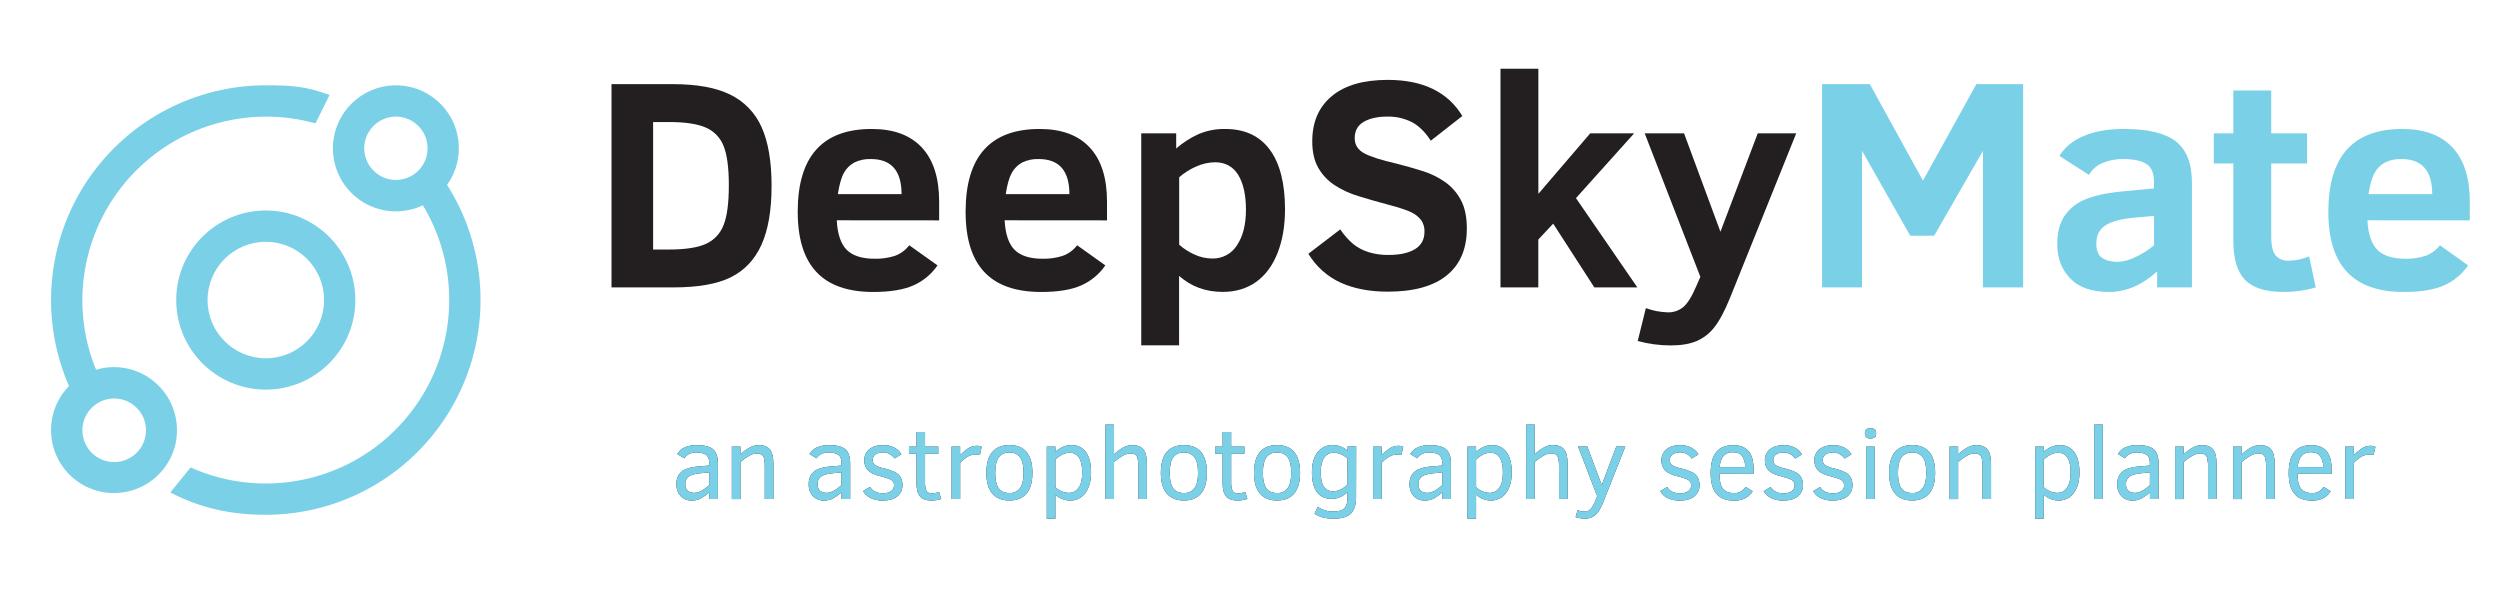
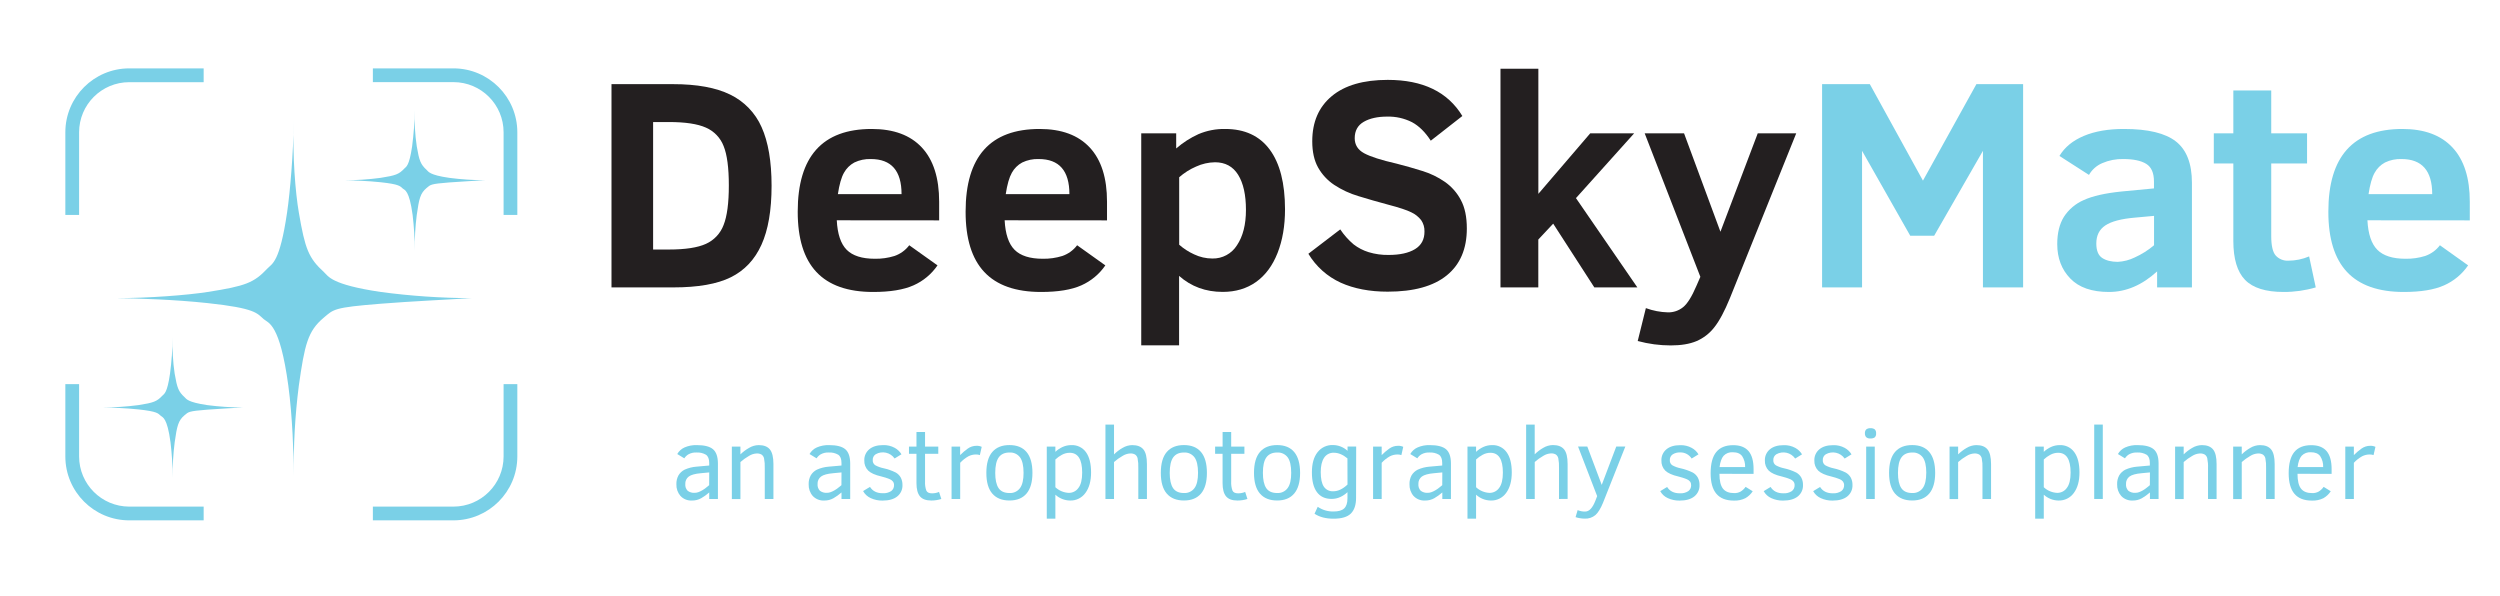
<svg xmlns="http://www.w3.org/2000/svg" viewBox="0 0 1512 360">
  <defs>
    <style>.cls-1{fill:#7ad0e7;}.cls-2{fill:#231f20;}</style>
  </defs>
  <g id="Light_theme" data-name="Light theme">
    <g id="Mate">
      <path class="cls-1" d="M1199.28,173.82V91.22l-29.49,51.34h-14.48l-29.14-51.34v82.6H1102V50.89h28.87L1163,109.25l32.33-58.36h28.25V173.82Z" />
      <path class="cls-1" d="M1304.62,173.82v-9.68q-13.59,12.44-29.13,12.44t-23.36-8.13q-7.91-8.13-7.91-20.83,0-9.94,4-16.43a27,27,0,0,1,12-10.17q8-3.69,22.87-5.2l19.63-1.87v-4.17q0-7.82-4.71-10.7t-13.77-2.89a30.3,30.3,0,0,0-12.83,2.49,16.8,16.8,0,0,0-8,7.1l-17.86-11.46q4.71-7.89,14.75-12.12T1284.64,78q21.77,0,31.4,7.59t9.64,24.92v63.33Zm-1.86-43.26-11.64,1.07q-12.34,1.06-17.81,4.71t-5.46,10.92q0,6.41,3.55,8.75t9.42,2.36a26.36,26.36,0,0,0,10.17-2.62,49.57,49.57,0,0,0,11.77-7.42Z" />
      <path class="cls-1" d="M1400.56,173.82a67.66,67.66,0,0,1-19.46,2.76q-16.17,0-23.27-7.29t-7.11-23.62V98.85h-11.81V80.65h11.81V54.71h22.92V80.65h21.67v18.2h-21.67v43.88q0,8.72,2.71,11.82a9.66,9.66,0,0,0,7.68,3.11,32.46,32.46,0,0,0,12.53-2.58Z" />
      <path class="cls-1" d="M1431.82,133.23q.63,12.44,6,17.85t17.06,5.42a37.6,37.6,0,0,0,11.85-1.69,18.93,18.93,0,0,0,8.93-6.48l17.06,12.17a34.56,34.56,0,0,1-14.53,12.08q-8.93,4-24.38,4-23,0-34.33-12.08T1408.19,128q0-50,44.77-50,19.9,0,30.34,11.24T1493.73,122v11.28ZM1471,117.42q0-21.23-18.56-21.23a21.25,21.25,0,0,0-10,2.09,15.64,15.64,0,0,0-6.26,6.21q-2.36,4.14-3.69,12.93Z" />
    </g>
    <g id="Deepsky">
      <path class="cls-2" d="M466.65,112.36q0,22.2-6.13,35.7T442,167.69q-12.35,6.13-34.73,6.13H369.83V50.89H407q21.76,0,34.6,6.31a39.59,39.59,0,0,1,19,19.67Q466.64,90.24,466.65,112.36Zm-25.85-.18q0-16.08-3.16-23.85a20,20,0,0,0-10.7-11.15q-7.54-3.37-22.38-3.37H395v77.1h9.6q14.83,0,22.34-3.42a20.31,20.31,0,0,0,10.7-11.42Q440.8,128.08,440.8,112.18Z" />
      <path class="cls-2" d="M506.08,133.23q.63,12.44,6,17.85t17.06,5.42A37.71,37.71,0,0,0,541,154.81a18.9,18.9,0,0,0,8.92-6.48L567,160.5a34.53,34.53,0,0,1-14.52,12.08q-8.94,4-24.39,4-23,0-34.33-12.08T482.46,128q0-50,44.76-50,19.9,0,30.34,11.24T568,122v11.28Zm39.18-15.81q0-21.23-18.57-21.23a21.28,21.28,0,0,0-10,2.09,15.64,15.64,0,0,0-6.26,6.21q-2.36,4.14-3.68,12.93Z" />
      <path class="cls-2" d="M607.61,133.23q.63,12.44,6,17.85t17.06,5.42a37.6,37.6,0,0,0,11.85-1.69,18.93,18.93,0,0,0,8.93-6.48l17.06,12.17A34.62,34.62,0,0,1,654,172.58q-8.92,4-24.38,4-23,0-34.33-12.08T584,128q0-50,44.77-50,19.9,0,30.34,11.24T669.52,122v11.28Zm39.17-15.81q0-21.23-18.56-21.23a21.25,21.25,0,0,0-10,2.09,15.64,15.64,0,0,0-6.26,6.21q-2.35,4.14-3.69,12.93Z" />
      <path class="cls-2" d="M777.18,126.57q0,15-4.53,26.47t-13,17.5q-8.45,6-20.16,6-15.46,0-26.38-9.69v42H690.22V80.65h21.14v9.14a55.16,55.16,0,0,1,13.46-8.66A39.4,39.4,0,0,1,741,78q17.67,0,26.91,12.44T777.18,126.57Zm-23.63.35q0-13.59-4.71-21.18t-14-7.6a28.34,28.34,0,0,0-11.5,2.62,38.66,38.66,0,0,0-10.17,6.44V148a36.09,36.09,0,0,0,9,5.82,25.64,25.64,0,0,0,11.06,2.53,17.08,17.08,0,0,0,14.88-8Q753.55,140.25,753.55,126.92Z" />
      <path class="cls-2" d="M887.14,138.2q0,18.48-12.12,28.34t-35.75,9.86q-16.35,0-28.38-5.42a44.29,44.29,0,0,1-19.59-17.5l19.28-14.74a43.8,43.8,0,0,0,8.08,9.06,28.6,28.6,0,0,0,9.06,4.7,39.25,39.25,0,0,0,12.08,1.69q10.22,0,16-3.51t5.72-10.7a11.37,11.37,0,0,0-2-6.84,16.26,16.26,0,0,0-6-4.75q-4-2-13.86-4.58-9.58-2.57-18.07-5.19a54.89,54.89,0,0,1-14.66-6.8,30.64,30.64,0,0,1-9.73-10.48q-3.55-6.3-3.55-15.9,0-17.49,11.82-27.31t33.84-9.82q31.89,0,45.12,21.85l-19.1,14.93q-5.06-7.82-11.37-11.2a31.5,31.5,0,0,0-15-3.37q-8.7,0-14.16,3.15t-5.47,9.91q0,6,5.69,9.1T844.78,99q7.82,2,15.45,4.4A49.07,49.07,0,0,1,873.87,110a31,31,0,0,1,9.63,10.92Q887.15,127.63,887.14,138.2Z" />
      <path class="cls-2" d="M964.25,173.82l-24.88-38.55-9,9.6v28.95H907.49V41.56H930.4v75.68l31.36-36.59h26.56l-35.18,39.17,37.13,54Z" />
      <path class="cls-2" d="M995.42,186.35a41.85,41.85,0,0,0,13.42,2.57,14.11,14.11,0,0,0,9.06-3.11q3.9-3.1,8.08-12.88l2.4-5.5L994.71,80.65h23.81l22,59.51,22.56-59.51h23.27l-40.06,99.57q-4.89,12-9.5,17.76a27.09,27.09,0,0,1-10.8,8.35q-6.16,2.58-15.5,2.58a76.08,76.08,0,0,1-20-2.67Z" />
    </g>
    <g id="Tagline">
-       <path class="cls-2" d="M428.94,301.78v-3.95a30.34,30.34,0,0,1-4.87,3.5,10.94,10.94,0,0,1-5.52,1.39,8.87,8.87,0,0,1-7-2.76,10.24,10.24,0,0,1-2.47-7.09,10.43,10.43,0,0,1,1.29-5.42,9,9,0,0,1,3.71-3.41,21.38,21.38,0,0,1,7.05-1.8l7.8-.69V280q0-3.66-2-5a10.22,10.22,0,0,0-5.63-1.33,9.15,9.15,0,0,0-4.94,1.11,7.41,7.41,0,0,0-2.49,2.42l-4.26-2.6a9.51,9.51,0,0,1,4.42-4,17.22,17.22,0,0,1,7.39-1.4q6.83,0,9.78,2.47t3,8.58v21.53Zm0-16.06-5.08.48q-5.16.45-7.28,2a5.27,5.27,0,0,0-2.11,4.54,5.15,5.15,0,0,0,1.42,4.08,6.32,6.32,0,0,0,4.26,1.24,6.49,6.49,0,0,0,2.32-.44,14.71,14.71,0,0,0,2.27-1.09,17.62,17.62,0,0,0,2.16-1.48l2-1.61Z" />
-       <path class="cls-2" d="M462.53,301.78V283.12a25.72,25.72,0,0,0-.45-6,3.81,3.81,0,0,0-1.48-2.19,5.47,5.47,0,0,0-3-.68,9.7,9.7,0,0,0-4.65,1.51,31.22,31.22,0,0,0-5.14,3.68v22.38h-5.19V270.1h5.19v4.71A25,25,0,0,1,453,270.9a11.64,11.64,0,0,1,5.89-1.7q4.59,0,6.73,2.61t2.15,8.83v21.14Z" />
-       <path class="cls-2" d="M508.94,301.78v-3.95a30.34,30.34,0,0,1-4.87,3.5,10.94,10.94,0,0,1-5.52,1.39,8.87,8.87,0,0,1-7-2.76,10.24,10.24,0,0,1-2.47-7.09,10.43,10.43,0,0,1,1.29-5.42,9,9,0,0,1,3.71-3.41,21.38,21.38,0,0,1,7.05-1.8l7.8-.69V280q0-3.66-2-5a10.22,10.22,0,0,0-5.63-1.33,9.15,9.15,0,0,0-4.94,1.11,7.41,7.41,0,0,0-2.49,2.42l-4.26-2.6a9.51,9.51,0,0,1,4.42-4,17.22,17.22,0,0,1,7.39-1.4q6.83,0,9.78,2.47t3,8.58v21.53Zm0-16.06-5.08.48q-5.16.45-7.28,2a5.27,5.27,0,0,0-2.11,4.54,5.15,5.15,0,0,0,1.42,4.08,6.32,6.32,0,0,0,4.26,1.24,6.49,6.49,0,0,0,2.32-.44,14.71,14.71,0,0,0,2.27-1.09,17.62,17.62,0,0,0,2.16-1.48l2-1.61Z" />
-       <path class="cls-2" d="M545.81,293.24a8.44,8.44,0,0,1-3.14,7q-3.13,2.52-8.94,2.52a16.43,16.43,0,0,1-7.1-1.49A9.81,9.81,0,0,1,522,297l4.17-2.54q2.38,3.84,7.67,3.84A8.42,8.42,0,0,0,539,297a4.25,4.25,0,0,0,1.71-3.55,3.52,3.52,0,0,0-.61-2.16,4.78,4.78,0,0,0-1.87-1.45,36,36,0,0,0-5.19-1.68q-5.66-1.29-8-3.59a8.23,8.23,0,0,1-2.31-6.1,8.34,8.34,0,0,1,3-6.74q3-2.53,8.36-2.53a13.62,13.62,0,0,1,7,1.63,10.75,10.75,0,0,1,4.11,3.92l-4.14,2.54a8.7,8.7,0,0,0-11.43-2.57,3.94,3.94,0,0,0-1.8,3.57,3.39,3.39,0,0,0,1.57,3.11,18,18,0,0,0,4.93,1.78,31.64,31.64,0,0,1,7.42,2.6,7.9,7.9,0,0,1,3,3A9.21,9.21,0,0,1,545.81,293.24Z" />
-       <path class="cls-2" d="M569.31,301.78a20,20,0,0,1-6,.94q-4.83,0-6.93-2.54t-2.1-8V274.45h-4.53V270.1h4.53v-8.82h5.19v8.82h8v4.35h-8v16.76a14.21,14.21,0,0,0,.77,5.5c.52,1.11,1.66,1.66,3.43,1.66a10.56,10.56,0,0,0,4.26-.85Z" />
-       <path class="cls-2" d="M592.62,275.24a6.34,6.34,0,0,0-2.41-.37,9.93,9.93,0,0,0-4.49,1.08,20.49,20.49,0,0,0-5,3.94v21.89H575.5V270.1h5.19v5.14a34,34,0,0,1,4.58-3.91,9,9,0,0,1,5.33-1.71,6.68,6.68,0,0,1,3.14.63Z" />
-       <path class="cls-2" d="M624.42,286q0,8.24-3.55,12.47t-10.34,4.23q-6.79,0-10.39-4.18T596.55,286q0-8.49,3.61-12.66t10.37-4.16q6.83,0,10.36,4.24T624.42,286Zm-5.37,0q0-6.47-2.13-9.39a7.37,7.37,0,0,0-6.39-2.93q-4.38,0-6.49,2.94T601.92,286q0,6.19,2,9.18t6.57,3a7.35,7.35,0,0,0,6.42-3Q619.05,292.27,619.05,286Z" />
-       <path class="cls-2" d="M659.88,285.72q0,7.78-3.4,12.39a11,11,0,0,1-9.35,4.61,13.32,13.32,0,0,1-8.84-3.53v14.52h-5.2V270.1h5.2v3.17a15.87,15.87,0,0,1,4.28-2.9A12.58,12.58,0,0,1,648,269.2a10.29,10.29,0,0,1,8.79,4.27Q659.88,277.75,659.88,285.72Zm-5.38.12q0-12-7.55-12a9.7,9.7,0,0,0-4.74,1.24,18,18,0,0,0-3.92,2.83v16.77a12.65,12.65,0,0,0,8.15,3.41,7,7,0,0,0,5.8-3C653.75,293.13,654.5,290.05,654.5,285.84Z" />
-       <path class="cls-2" d="M688.45,301.78V283.12a26.32,26.32,0,0,0-.44-6,3.87,3.87,0,0,0-1.46-2.19,5.46,5.46,0,0,0-3-.69,9.7,9.7,0,0,0-4.65,1.51,30.8,30.8,0,0,0-5.14,3.68v22.38h-5.19v-45h5.19v18a25,25,0,0,1,5.14-3.91,11.64,11.64,0,0,1,5.88-1.7q4.59,0,6.74,2.61t2.14,8.83v21.14Z" />
-       <path class="cls-2" d="M729.94,286q0,8.24-3.54,12.47t-10.35,4.23q-6.79,0-10.39-4.18T702.07,286q0-8.49,3.61-12.66t10.37-4.16q6.83,0,10.36,4.24T729.94,286Zm-5.37,0q0-6.47-2.13-9.39a7.37,7.37,0,0,0-6.39-2.93q-4.38,0-6.49,2.94T707.45,286c0,4.13.67,7.19,2,9.18s3.55,3,6.57,3a7.35,7.35,0,0,0,6.42-3Q724.57,292.27,724.57,286Z" />
-       <path class="cls-2" d="M754.44,301.78a20,20,0,0,1-6,.94q-4.83,0-6.93-2.54t-2.1-8V274.45H734.9V270.1h4.53v-8.82h5.19v8.82h8v4.35h-8v16.76a14.21,14.21,0,0,0,.77,5.5c.52,1.11,1.66,1.66,3.43,1.66a10.56,10.56,0,0,0,4.26-.85Z" />
-       <path class="cls-2" d="M786.3,286q0,8.24-3.55,12.47t-10.34,4.23q-6.79,0-10.39-4.18T758.42,286q0-8.49,3.61-12.66t10.38-4.16q6.83,0,10.35,4.24T786.3,286Zm-5.38,0q0-6.47-2.12-9.39a7.38,7.38,0,0,0-6.39-2.93q-4.38,0-6.5,2.94T763.8,286q0,6.19,2,9.18t6.57,3a7.33,7.33,0,0,0,6.41-3Q780.92,292.27,780.92,286Z" />
-       <path class="cls-2" d="M820.15,301.09q0,6.38-3.15,9.5c-2.11,2.08-5.59,3.12-10.47,3.12q-7,0-11.5-3l1.93-4.2a16.28,16.28,0,0,0,9.57,2.84c3,0,5.1-.61,6.42-1.85s2-3.28,2-6.12v-3.71a16.24,16.24,0,0,1-4.26,2.9,12.4,12.4,0,0,1-5.37,1.17q-5.84,0-8.88-4.15t-3-12q0-7.74,3.41-12.08a11.23,11.23,0,0,1,9.33-4.35,13.11,13.11,0,0,1,8.82,3.5v-2.6h5.22Zm-5.22-23.86c-2.76-2.28-5.48-3.41-8.15-3.41a6.72,6.72,0,0,0-6,3.08q-2,3.08-2,8.6,0,6.11,1.91,8.87a6.4,6.4,0,0,0,5.64,2.76q4.35,0,8.64-4.07Z" />
-       <path class="cls-2" d="M847.55,275.24a6.39,6.39,0,0,0-2.42-.37,10,10,0,0,0-4.49,1.08,20.47,20.47,0,0,0-5,3.94v21.89h-5.2V270.1h5.2v5.14a33.94,33.94,0,0,1,4.57-3.91,9,9,0,0,1,5.33-1.71,6.65,6.65,0,0,1,3.14.63Z" />
-       <path class="cls-2" d="M872.31,301.78v-3.95a29.85,29.85,0,0,1-4.86,3.5,11,11,0,0,1-5.53,1.39,8.87,8.87,0,0,1-7-2.76,10.28,10.28,0,0,1-2.46-7.09,10.53,10.53,0,0,1,1.28-5.42,9.06,9.06,0,0,1,3.72-3.41,21.38,21.38,0,0,1,7-1.8l7.79-.69V280q0-3.66-2-5a10.19,10.19,0,0,0-5.63-1.33,9.2,9.2,0,0,0-4.94,1.11,7.41,7.41,0,0,0-2.49,2.42l-4.26-2.6a9.53,9.53,0,0,1,4.43-4,17.17,17.17,0,0,1,7.38-1.4q6.82,0,9.79,2.47t3,8.58v21.53Zm0-16.06-5.07.48c-3.45.3-5.87,1-7.28,2a5.27,5.27,0,0,0-2.11,4.54,5.18,5.18,0,0,0,1.41,4.08,6.32,6.32,0,0,0,4.26,1.24,6.55,6.55,0,0,0,2.33-.44,14.62,14.62,0,0,0,2.26-1.09,16.22,16.22,0,0,0,2.16-1.48l2-1.61Z" />
-       <path class="cls-2" d="M914.32,285.72q0,7.78-3.4,12.39a11,11,0,0,1-9.34,4.61,13.34,13.34,0,0,1-8.85-3.53v14.52h-5.2V270.1h5.2v3.17a15.93,15.93,0,0,1,4.29-2.9,12.53,12.53,0,0,1,5.37-1.17,10.28,10.28,0,0,1,8.79,4.27Q914.32,277.75,914.32,285.72Zm-5.38.12q0-12-7.55-12a9.7,9.7,0,0,0-4.74,1.24,18,18,0,0,0-3.92,2.83v16.77a12.67,12.67,0,0,0,8.15,3.41,7,7,0,0,0,5.8-3C908.19,293.13,908.94,290.05,908.94,285.84Z" />
-       <path class="cls-2" d="M942.89,301.78V283.12a26.32,26.32,0,0,0-.44-6A3.87,3.87,0,0,0,941,274.9a5.44,5.44,0,0,0-3-.69,9.7,9.7,0,0,0-4.65,1.51,31.22,31.22,0,0,0-5.14,3.68v22.38H923v-45h5.19v18a25,25,0,0,1,5.14-3.91,11.64,11.64,0,0,1,5.89-1.7q4.59,0,6.73,2.61t2.14,8.83v21.14Z" />
-       <path class="cls-2" d="M954.15,308.52a11.19,11.19,0,0,0,4.57.87q3.64,0,6.19-6.61l1.05-2.72-11.56-30H960l8.73,23.2,8.79-23.2H983l-13.53,34.1q-2.15,5.22-4.59,7.37a9.32,9.32,0,0,1-6.38,2.14,18.28,18.28,0,0,1-3-.27,15.35,15.35,0,0,1-2.59-.63Z" />
-       <path class="cls-2" d="M1027.87,293.24a8.41,8.41,0,0,1-3.14,7q-3.13,2.52-8.94,2.52a16.39,16.39,0,0,1-7.09-1.49,9.72,9.72,0,0,1-4.59-4.22l4.16-2.54q2.38,3.84,7.68,3.84a8.38,8.38,0,0,0,5.14-1.31,4.25,4.25,0,0,0,1.71-3.55,3.59,3.59,0,0,0-.6-2.16,4.89,4.89,0,0,0-1.88-1.45,35.53,35.53,0,0,0-5.19-1.68c-3.76-.86-6.42-2.06-8-3.59a8.23,8.23,0,0,1-2.31-6.1,8.37,8.37,0,0,1,3-6.74q3-2.53,8.37-2.53a13.58,13.58,0,0,1,6.94,1.63,10.6,10.6,0,0,1,4.11,3.92l-4.14,2.54a7.94,7.94,0,0,0-7-3.71,8,8,0,0,0-4.4,1.14,3.94,3.94,0,0,0-1.79,3.57,3.37,3.37,0,0,0,1.57,3.11,17.82,17.82,0,0,0,4.92,1.78,31.77,31.77,0,0,1,7.43,2.6,7.87,7.87,0,0,1,3,3A9.1,9.1,0,0,1,1027.87,293.24Z" />
-       <path class="cls-2" d="M1039.92,286.56q0,6.29,2.15,9t6.88,2.67a7.58,7.58,0,0,0,3.72-.89,10.18,10.18,0,0,0,3.08-2.89l4.29,2.66a12.9,12.9,0,0,1-4.41,4.18,14.32,14.32,0,0,1-7,1.47q-7.06,0-10.55-4.11t-3.49-12.41q0-8.7,3.4-12.85t10.25-4.15q6.16,0,9.24,3.54t3.08,10.92v2.9Zm15.53-4.08a11.24,11.24,0,0,0-1.8-6.61c-1.16-1.57-3-2.35-5.63-2.35a7,7,0,0,0-5.57,2.12q-1.86,2.13-2.46,6.84Z" />
-       <path class="cls-2" d="M1090.45,293.24a8.44,8.44,0,0,1-3.14,7c-2.1,1.68-5.07,2.52-8.94,2.52a16.43,16.43,0,0,1-7.1-1.49,9.81,9.81,0,0,1-4.59-4.22l4.17-2.54q2.39,3.84,7.67,3.84a8.42,8.42,0,0,0,5.15-1.31,4.25,4.25,0,0,0,1.71-3.55,3.52,3.52,0,0,0-.61-2.16,4.78,4.78,0,0,0-1.87-1.45,36.43,36.43,0,0,0-5.19-1.68q-5.65-1.29-8-3.59a8.23,8.23,0,0,1-2.31-6.1,8.34,8.34,0,0,1,3-6.74q3-2.53,8.36-2.53a13.62,13.62,0,0,1,7,1.63,10.75,10.75,0,0,1,4.11,3.92l-4.14,2.54a8.7,8.7,0,0,0-11.43-2.57,3.94,3.94,0,0,0-1.8,3.57,3.39,3.39,0,0,0,1.57,3.11,18.08,18.08,0,0,0,4.92,1.78,31.59,31.59,0,0,1,7.43,2.6,8,8,0,0,1,3,3A9.21,9.21,0,0,1,1090.45,293.24Z" />
-       <path class="cls-2" d="M1120.38,293.24a8.44,8.44,0,0,1-3.14,7q-3.15,2.52-8.94,2.52a16.43,16.43,0,0,1-7.1-1.49,9.81,9.81,0,0,1-4.59-4.22l4.17-2.54q2.38,3.84,7.67,3.84a8.42,8.42,0,0,0,5.15-1.31,4.25,4.25,0,0,0,1.71-3.55,3.59,3.59,0,0,0-.61-2.16,4.85,4.85,0,0,0-1.87-1.45,36.25,36.25,0,0,0-5.2-1.68q-5.64-1.29-8-3.59a8.23,8.23,0,0,1-2.31-6.1,8.34,8.34,0,0,1,3-6.74q3-2.53,8.36-2.53a13.62,13.62,0,0,1,7,1.63,10.75,10.75,0,0,1,4.11,3.92l-4.14,2.54a8.7,8.7,0,0,0-11.43-2.57,3.94,3.94,0,0,0-1.8,3.57,3.37,3.37,0,0,0,1.57,3.11,18.08,18.08,0,0,0,4.92,1.78,31.59,31.59,0,0,1,7.43,2.6,8,8,0,0,1,3,3A9.21,9.21,0,0,1,1120.38,293.24Z" />
-       <path class="cls-2" d="M1134.66,262.07a3,3,0,0,1-.81,2.46,4.21,4.21,0,0,1-2.6.65,3.41,3.41,0,0,1-2.63-.82,3.33,3.33,0,0,1-.72-2.29,3.09,3.09,0,0,1,.78-2.34,3.7,3.7,0,0,1,2.57-.74,3.87,3.87,0,0,1,2.63.71A3.07,3.07,0,0,1,1134.66,262.07Zm-6,39.71V270.1h5.2v31.68Z" />
-       <path class="cls-2" d="M1170.39,286q0,8.24-3.55,12.47t-10.34,4.23q-6.8,0-10.39-4.18T1142.52,286q0-8.49,3.6-12.66t10.38-4.16q6.82,0,10.36,4.24T1170.39,286Zm-5.37,0q0-6.47-2.13-9.39a7.37,7.37,0,0,0-6.39-2.93c-2.92,0-5.09,1-6.49,2.94s-2.12,5.09-2.12,9.38q0,6.19,2,9.18t6.57,3a7.35,7.35,0,0,0,6.42-3Q1165,292.27,1165,286Z" />
-       <path class="cls-2" d="M1199,301.78V283.12a25.72,25.72,0,0,0-.45-6,3.81,3.81,0,0,0-1.48-2.19,5.47,5.47,0,0,0-3-.68,9.7,9.7,0,0,0-4.65,1.51,31.22,31.22,0,0,0-5.14,3.68v22.38h-5.19V270.1h5.19v4.71a25.22,25.22,0,0,1,5.14-3.91,11.64,11.64,0,0,1,5.89-1.7q4.59,0,6.73,2.61t2.15,8.83v21.14Z" />
-       <path class="cls-2" d="M1257.67,285.72q0,7.78-3.4,12.39a11,11,0,0,1-9.34,4.61,13.36,13.36,0,0,1-8.85-3.53v14.52h-5.2V270.1h5.2v3.17a15.93,15.93,0,0,1,4.29-2.9,12.53,12.53,0,0,1,5.37-1.17,10.27,10.27,0,0,1,8.79,4.27Q1257.67,277.75,1257.67,285.72Zm-5.37.12q0-12-7.55-12a9.71,9.71,0,0,0-4.75,1.24,18,18,0,0,0-3.92,2.83v16.77a12.67,12.67,0,0,0,8.15,3.41,7,7,0,0,0,5.8-3C1251.54,293.13,1252.3,290.05,1252.3,285.84Z" />
-       <path class="cls-2" d="M1266.58,301.78v-45h5.19v45Z" />
-       <path class="cls-2" d="M1300.28,301.78v-3.95a29.85,29.85,0,0,1-4.86,3.5,10.94,10.94,0,0,1-5.52,1.39,8.9,8.9,0,0,1-7-2.76,10.28,10.28,0,0,1-2.46-7.09,10.43,10.43,0,0,1,1.29-5.42,9,9,0,0,1,3.71-3.41,21.38,21.38,0,0,1,7-1.8l7.79-.69V280c0-2.44-.67-4.1-2-5a10.17,10.17,0,0,0-5.63-1.33,9.2,9.2,0,0,0-4.94,1.11,7.6,7.6,0,0,0-2.49,2.42l-4.25-2.6a9.51,9.51,0,0,1,4.42-4,17.17,17.17,0,0,1,7.38-1.4q6.82,0,9.79,2.47t3,8.58v21.53Zm0-16.06-5.07.48q-5.16.45-7.28,2a5.27,5.27,0,0,0-2.11,4.54,5.15,5.15,0,0,0,1.42,4.08,6.28,6.28,0,0,0,4.26,1.24,6.49,6.49,0,0,0,2.32-.44,14.71,14.71,0,0,0,2.27-1.09,16.79,16.79,0,0,0,2.15-1.48l2-1.61Z" />
-       <path class="cls-2" d="M1335.41,301.78V283.12a25,25,0,0,0-.46-6,3.76,3.76,0,0,0-1.48-2.19,5.44,5.44,0,0,0-3-.68,9.76,9.76,0,0,0-4.65,1.51,31.15,31.15,0,0,0-5.13,3.68v22.38h-5.19V270.1h5.19v4.71a25.15,25.15,0,0,1,5.13-3.91,11.7,11.7,0,0,1,5.89-1.7q4.59,0,6.74,2.61t2.14,8.83v21.14Z" />
-       <path class="cls-2" d="M1370.53,301.78V283.12a25.72,25.72,0,0,0-.45-6,3.81,3.81,0,0,0-1.48-2.19,5.47,5.47,0,0,0-3-.68,9.7,9.7,0,0,0-4.65,1.51,31.22,31.22,0,0,0-5.14,3.68v22.38h-5.19V270.1h5.19v4.71a25,25,0,0,1,5.14-3.91,11.64,11.64,0,0,1,5.89-1.7q4.59,0,6.73,2.61t2.15,8.83v21.14Z" />
-       <path class="cls-2" d="M1389.53,286.56q0,6.29,2.14,9t6.89,2.67a7.54,7.54,0,0,0,3.71-.89,10.06,10.06,0,0,0,3.08-2.89l4.29,2.66a12.9,12.9,0,0,1-4.41,4.18,14.32,14.32,0,0,1-7,1.47q-7.07,0-10.55-4.11t-3.49-12.41q0-8.7,3.4-12.85t10.25-4.15q6.17,0,9.24,3.54t3.08,10.92v2.9Zm15.52-4.08a11.24,11.24,0,0,0-1.8-6.61q-1.73-2.36-5.63-2.35a7,7,0,0,0-5.57,2.12q-1.86,2.13-2.46,6.84Z" />
-       <path class="cls-2" d="M1435.52,275.24a6.34,6.34,0,0,0-2.41-.37,9.93,9.93,0,0,0-4.49,1.08,20.49,20.49,0,0,0-5,3.94v21.89h-5.19V270.1h5.19v5.14a34,34,0,0,1,4.58-3.91,9,9,0,0,1,5.33-1.71,6.68,6.68,0,0,1,3.14.63Z" />
      <path class="cls-1" d="M428.94,301.78v-3.95a30.34,30.34,0,0,1-4.87,3.5,10.94,10.94,0,0,1-5.52,1.39,8.87,8.87,0,0,1-7-2.76,10.24,10.24,0,0,1-2.47-7.09,10.43,10.43,0,0,1,1.29-5.42,9,9,0,0,1,3.71-3.41,21.38,21.38,0,0,1,7.05-1.8l7.8-.69V280q0-3.66-2-5a10.22,10.22,0,0,0-5.63-1.33,9.15,9.15,0,0,0-4.94,1.11,7.41,7.41,0,0,0-2.49,2.42l-4.26-2.6a9.51,9.51,0,0,1,4.42-4,17.22,17.22,0,0,1,7.39-1.4q6.83,0,9.78,2.47t3,8.58v21.53Zm0-16.06-5.08.48q-5.16.45-7.28,2a5.27,5.27,0,0,0-2.11,4.54,5.15,5.15,0,0,0,1.42,4.08,6.32,6.32,0,0,0,4.26,1.24,6.49,6.49,0,0,0,2.32-.44,14.71,14.71,0,0,0,2.27-1.09,17.62,17.62,0,0,0,2.16-1.48l2-1.61Z" />
      <path class="cls-1" d="M462.53,301.78V283.12a25.72,25.72,0,0,0-.45-6,3.81,3.81,0,0,0-1.48-2.19,5.47,5.47,0,0,0-3-.68,9.7,9.7,0,0,0-4.65,1.51,31.22,31.22,0,0,0-5.14,3.68v22.38h-5.19V270.1h5.19v4.71A25,25,0,0,1,453,270.9a11.64,11.64,0,0,1,5.89-1.7q4.59,0,6.73,2.61t2.15,8.83v21.14Z" />
      <path class="cls-1" d="M508.94,301.78v-3.95a30.34,30.34,0,0,1-4.87,3.5,10.94,10.94,0,0,1-5.52,1.39,8.87,8.87,0,0,1-7-2.76,10.24,10.24,0,0,1-2.47-7.09,10.43,10.43,0,0,1,1.29-5.42,9,9,0,0,1,3.71-3.41,21.38,21.38,0,0,1,7.05-1.8l7.8-.69V280q0-3.66-2-5a10.22,10.22,0,0,0-5.63-1.33,9.15,9.15,0,0,0-4.94,1.11,7.41,7.41,0,0,0-2.49,2.42l-4.26-2.6a9.51,9.51,0,0,1,4.42-4,17.22,17.22,0,0,1,7.39-1.4q6.83,0,9.78,2.47t3,8.58v21.53Zm0-16.06-5.08.48q-5.16.45-7.28,2a5.27,5.27,0,0,0-2.11,4.54,5.15,5.15,0,0,0,1.42,4.08,6.32,6.32,0,0,0,4.26,1.24,6.49,6.49,0,0,0,2.32-.44,14.71,14.71,0,0,0,2.27-1.09,17.62,17.62,0,0,0,2.16-1.48l2-1.61Z" />
      <path class="cls-1" d="M545.81,293.24a8.44,8.44,0,0,1-3.14,7q-3.13,2.52-8.94,2.52a16.43,16.43,0,0,1-7.1-1.49A9.81,9.81,0,0,1,522,297l4.17-2.54q2.38,3.84,7.67,3.84A8.42,8.42,0,0,0,539,297a4.25,4.25,0,0,0,1.71-3.55,3.52,3.52,0,0,0-.61-2.16,4.78,4.78,0,0,0-1.87-1.45,36,36,0,0,0-5.19-1.68q-5.66-1.29-8-3.59a8.23,8.23,0,0,1-2.31-6.1,8.34,8.34,0,0,1,3-6.74q3-2.53,8.36-2.53a13.62,13.62,0,0,1,7,1.63,10.75,10.75,0,0,1,4.11,3.92l-4.14,2.54a8.7,8.7,0,0,0-11.43-2.57,3.94,3.94,0,0,0-1.8,3.57,3.39,3.39,0,0,0,1.57,3.11,18,18,0,0,0,4.93,1.78,31.64,31.64,0,0,1,7.42,2.6,7.9,7.9,0,0,1,3,3A9.21,9.21,0,0,1,545.81,293.24Z" />
      <path class="cls-1" d="M569.31,301.78a20,20,0,0,1-6,.94q-4.83,0-6.93-2.54t-2.1-8V274.45h-4.53V270.1h4.53v-8.82h5.19v8.82h8v4.35h-8v16.76a14.21,14.21,0,0,0,.77,5.5c.52,1.11,1.66,1.66,3.43,1.66a10.56,10.56,0,0,0,4.26-.85Z" />
      <path class="cls-1" d="M592.62,275.24a6.34,6.34,0,0,0-2.41-.37,9.93,9.93,0,0,0-4.49,1.08,20.49,20.49,0,0,0-5,3.94v21.89H575.5V270.1h5.19v5.14a34,34,0,0,1,4.58-3.91,9,9,0,0,1,5.33-1.71,6.68,6.68,0,0,1,3.14.63Z" />
      <path class="cls-1" d="M624.42,286q0,8.24-3.55,12.47t-10.34,4.23q-6.79,0-10.39-4.18T596.55,286q0-8.49,3.61-12.66t10.37-4.16q6.83,0,10.36,4.24T624.42,286Zm-5.37,0q0-6.47-2.13-9.39a7.37,7.37,0,0,0-6.39-2.93q-4.38,0-6.49,2.94T601.92,286q0,6.19,2,9.18t6.57,3a7.35,7.35,0,0,0,6.42-3Q619.05,292.27,619.05,286Z" />
      <path class="cls-1" d="M659.88,285.72q0,7.78-3.4,12.39a11,11,0,0,1-9.35,4.61,13.32,13.32,0,0,1-8.84-3.53v14.52h-5.2V270.1h5.2v3.17a15.87,15.87,0,0,1,4.28-2.9A12.58,12.58,0,0,1,648,269.2a10.29,10.29,0,0,1,8.79,4.27Q659.88,277.75,659.88,285.72Zm-5.38.12q0-12-7.55-12a9.7,9.7,0,0,0-4.74,1.24,18,18,0,0,0-3.92,2.83v16.77a12.65,12.65,0,0,0,8.15,3.41,7,7,0,0,0,5.8-3C653.75,293.13,654.5,290.05,654.5,285.84Z" />
      <path class="cls-1" d="M688.45,301.78V283.12a26.32,26.32,0,0,0-.44-6,3.87,3.87,0,0,0-1.46-2.19,5.46,5.46,0,0,0-3-.69,9.7,9.7,0,0,0-4.65,1.51,30.8,30.8,0,0,0-5.14,3.68v22.38h-5.19v-45h5.19v18a25,25,0,0,1,5.14-3.91,11.64,11.64,0,0,1,5.88-1.7q4.59,0,6.74,2.61t2.14,8.83v21.14Z" />
      <path class="cls-1" d="M729.94,286q0,8.24-3.54,12.47t-10.35,4.23q-6.79,0-10.39-4.18T702.07,286q0-8.49,3.61-12.66t10.37-4.16q6.83,0,10.36,4.24T729.94,286Zm-5.37,0q0-6.47-2.13-9.39a7.37,7.37,0,0,0-6.39-2.93q-4.38,0-6.49,2.94T707.45,286c0,4.13.67,7.19,2,9.18s3.55,3,6.57,3a7.35,7.35,0,0,0,6.42-3Q724.57,292.27,724.57,286Z" />
      <path class="cls-1" d="M754.44,301.78a20,20,0,0,1-6,.94q-4.83,0-6.93-2.54t-2.1-8V274.45H734.9V270.1h4.53v-8.82h5.19v8.82h8v4.35h-8v16.76a14.21,14.21,0,0,0,.77,5.5c.52,1.11,1.66,1.66,3.43,1.66a10.56,10.56,0,0,0,4.26-.85Z" />
      <path class="cls-1" d="M786.3,286q0,8.24-3.55,12.47t-10.34,4.23q-6.79,0-10.39-4.18T758.42,286q0-8.49,3.61-12.66t10.38-4.16q6.83,0,10.35,4.24T786.3,286Zm-5.38,0q0-6.47-2.12-9.39a7.38,7.38,0,0,0-6.39-2.93q-4.38,0-6.5,2.94T763.8,286q0,6.19,2,9.18t6.57,3a7.33,7.33,0,0,0,6.41-3Q780.92,292.27,780.92,286Z" />
      <path class="cls-1" d="M820.15,301.09q0,6.38-3.15,9.5c-2.11,2.08-5.59,3.12-10.47,3.12q-7,0-11.5-3l1.93-4.2a16.28,16.28,0,0,0,9.57,2.84c3,0,5.1-.61,6.42-1.85s2-3.28,2-6.12v-3.71a16.24,16.24,0,0,1-4.26,2.9,12.4,12.4,0,0,1-5.37,1.17q-5.84,0-8.88-4.15t-3-12q0-7.74,3.41-12.08a11.23,11.23,0,0,1,9.33-4.35,13.11,13.11,0,0,1,8.82,3.5v-2.6h5.22Zm-5.22-23.86c-2.76-2.28-5.48-3.41-8.15-3.41a6.72,6.72,0,0,0-6,3.08q-2,3.08-2,8.6,0,6.11,1.91,8.87a6.4,6.4,0,0,0,5.64,2.76q4.35,0,8.64-4.07Z" />
      <path class="cls-1" d="M847.55,275.24a6.39,6.39,0,0,0-2.42-.37,10,10,0,0,0-4.49,1.08,20.47,20.47,0,0,0-5,3.94v21.89h-5.2V270.1h5.2v5.14a33.94,33.94,0,0,1,4.57-3.91,9,9,0,0,1,5.33-1.71,6.65,6.65,0,0,1,3.14.63Z" />
      <path class="cls-1" d="M872.31,301.78v-3.95a29.85,29.85,0,0,1-4.86,3.5,11,11,0,0,1-5.53,1.39,8.87,8.87,0,0,1-7-2.76,10.28,10.28,0,0,1-2.46-7.09,10.53,10.53,0,0,1,1.28-5.42,9.06,9.06,0,0,1,3.72-3.41,21.38,21.38,0,0,1,7-1.8l7.79-.69V280q0-3.66-2-5a10.19,10.19,0,0,0-5.63-1.33,9.2,9.2,0,0,0-4.94,1.11,7.41,7.41,0,0,0-2.49,2.42l-4.26-2.6a9.53,9.53,0,0,1,4.43-4,17.17,17.17,0,0,1,7.38-1.4q6.82,0,9.79,2.47t3,8.58v21.53Zm0-16.06-5.07.48c-3.45.3-5.87,1-7.28,2a5.27,5.27,0,0,0-2.11,4.54,5.18,5.18,0,0,0,1.41,4.08,6.32,6.32,0,0,0,4.26,1.24,6.55,6.55,0,0,0,2.33-.44,14.62,14.62,0,0,0,2.26-1.09,16.22,16.22,0,0,0,2.16-1.48l2-1.61Z" />
      <path class="cls-1" d="M914.32,285.72q0,7.78-3.4,12.39a11,11,0,0,1-9.34,4.61,13.34,13.34,0,0,1-8.85-3.53v14.52h-5.2V270.1h5.2v3.17a15.93,15.93,0,0,1,4.29-2.9,12.53,12.53,0,0,1,5.37-1.17,10.28,10.28,0,0,1,8.79,4.27Q914.32,277.75,914.32,285.72Zm-5.38.12q0-12-7.55-12a9.7,9.7,0,0,0-4.74,1.24,18,18,0,0,0-3.92,2.83v16.77a12.67,12.67,0,0,0,8.15,3.41,7,7,0,0,0,5.8-3C908.19,293.13,908.94,290.05,908.94,285.84Z" />
      <path class="cls-1" d="M942.89,301.78V283.12a26.32,26.32,0,0,0-.44-6A3.87,3.87,0,0,0,941,274.9a5.44,5.44,0,0,0-3-.69,9.7,9.7,0,0,0-4.65,1.51,31.22,31.22,0,0,0-5.14,3.68v22.38H923v-45h5.19v18a25,25,0,0,1,5.14-3.91,11.64,11.64,0,0,1,5.89-1.7q4.59,0,6.73,2.61t2.14,8.83v21.14Z" />
      <path class="cls-1" d="M954.15,308.52a11.19,11.19,0,0,0,4.57.87q3.64,0,6.19-6.61l1.05-2.72-11.56-30H960l8.73,23.2,8.79-23.2H983l-13.53,34.1q-2.15,5.22-4.59,7.37a9.32,9.32,0,0,1-6.38,2.14,18.28,18.28,0,0,1-3-.27,15.35,15.35,0,0,1-2.59-.63Z" />
      <path class="cls-1" d="M1027.87,293.24a8.41,8.41,0,0,1-3.14,7q-3.13,2.52-8.94,2.52a16.39,16.39,0,0,1-7.09-1.49,9.72,9.72,0,0,1-4.59-4.22l4.16-2.54q2.38,3.84,7.68,3.84a8.38,8.38,0,0,0,5.14-1.31,4.25,4.25,0,0,0,1.71-3.55,3.59,3.59,0,0,0-.6-2.16,4.89,4.89,0,0,0-1.88-1.45,35.53,35.53,0,0,0-5.19-1.68c-3.76-.86-6.42-2.06-8-3.59a8.23,8.23,0,0,1-2.31-6.1,8.37,8.37,0,0,1,3-6.74q3-2.53,8.37-2.53a13.58,13.58,0,0,1,6.94,1.63,10.6,10.6,0,0,1,4.11,3.92l-4.14,2.54a7.94,7.94,0,0,0-7-3.71,8,8,0,0,0-4.4,1.14,3.94,3.94,0,0,0-1.79,3.57,3.37,3.37,0,0,0,1.57,3.11,17.82,17.82,0,0,0,4.92,1.78,31.77,31.77,0,0,1,7.43,2.6,7.87,7.87,0,0,1,3,3A9.1,9.1,0,0,1,1027.87,293.24Z" />
      <path class="cls-1" d="M1039.92,286.56q0,6.29,2.15,9t6.88,2.67a7.58,7.58,0,0,0,3.72-.89,10.18,10.18,0,0,0,3.08-2.89l4.29,2.66a12.9,12.9,0,0,1-4.41,4.18,14.32,14.32,0,0,1-7,1.47q-7.06,0-10.55-4.11t-3.49-12.41q0-8.7,3.4-12.85t10.25-4.15q6.16,0,9.24,3.54t3.08,10.92v2.9Zm15.53-4.08a11.24,11.24,0,0,0-1.8-6.61c-1.16-1.57-3-2.35-5.63-2.35a7,7,0,0,0-5.57,2.12q-1.86,2.13-2.46,6.84Z" />
      <path class="cls-1" d="M1090.45,293.24a8.44,8.44,0,0,1-3.14,7c-2.1,1.68-5.07,2.52-8.94,2.52a16.43,16.43,0,0,1-7.1-1.49,9.81,9.81,0,0,1-4.59-4.22l4.17-2.54q2.39,3.84,7.67,3.84a8.42,8.42,0,0,0,5.15-1.31,4.25,4.25,0,0,0,1.71-3.55,3.52,3.52,0,0,0-.61-2.16,4.78,4.78,0,0,0-1.87-1.45,36.43,36.43,0,0,0-5.19-1.68q-5.65-1.29-8-3.59a8.23,8.23,0,0,1-2.31-6.1,8.34,8.34,0,0,1,3-6.74q3-2.53,8.36-2.53a13.62,13.62,0,0,1,7,1.63,10.75,10.75,0,0,1,4.11,3.92l-4.14,2.54a8.7,8.7,0,0,0-11.43-2.57,3.94,3.94,0,0,0-1.8,3.57,3.39,3.39,0,0,0,1.57,3.11,18.08,18.08,0,0,0,4.92,1.78,31.59,31.59,0,0,1,7.43,2.6,8,8,0,0,1,3,3A9.21,9.21,0,0,1,1090.45,293.24Z" />
      <path class="cls-1" d="M1120.38,293.24a8.44,8.44,0,0,1-3.14,7q-3.15,2.52-8.94,2.52a16.43,16.43,0,0,1-7.1-1.49,9.81,9.81,0,0,1-4.59-4.22l4.17-2.54q2.38,3.84,7.67,3.84a8.42,8.42,0,0,0,5.15-1.31,4.25,4.25,0,0,0,1.71-3.55,3.59,3.59,0,0,0-.61-2.16,4.85,4.85,0,0,0-1.87-1.45,36.25,36.25,0,0,0-5.2-1.68q-5.64-1.29-8-3.59a8.23,8.23,0,0,1-2.31-6.1,8.34,8.34,0,0,1,3-6.74q3-2.53,8.36-2.53a13.62,13.62,0,0,1,7,1.63,10.75,10.75,0,0,1,4.11,3.92l-4.14,2.54a8.7,8.7,0,0,0-11.43-2.57,3.94,3.94,0,0,0-1.8,3.57,3.37,3.37,0,0,0,1.57,3.11,18.08,18.08,0,0,0,4.92,1.78,31.59,31.59,0,0,1,7.43,2.6,8,8,0,0,1,3,3A9.21,9.21,0,0,1,1120.38,293.24Z" />
      <path class="cls-1" d="M1134.66,262.07a3,3,0,0,1-.81,2.46,4.21,4.21,0,0,1-2.6.65,3.41,3.41,0,0,1-2.63-.82,3.33,3.33,0,0,1-.72-2.29,3.09,3.09,0,0,1,.78-2.34,3.7,3.7,0,0,1,2.57-.74,3.87,3.87,0,0,1,2.63.71A3.07,3.07,0,0,1,1134.66,262.07Zm-6,39.71V270.1h5.2v31.68Z" />
      <path class="cls-1" d="M1170.39,286q0,8.24-3.55,12.47t-10.34,4.23q-6.8,0-10.39-4.18T1142.52,286q0-8.49,3.6-12.66t10.38-4.16q6.82,0,10.36,4.24T1170.39,286Zm-5.37,0q0-6.47-2.13-9.39a7.37,7.37,0,0,0-6.39-2.93c-2.92,0-5.09,1-6.49,2.94s-2.12,5.09-2.12,9.38q0,6.19,2,9.18t6.57,3a7.35,7.35,0,0,0,6.42-3Q1165,292.27,1165,286Z" />
      <path class="cls-1" d="M1199,301.78V283.12a25.72,25.72,0,0,0-.45-6,3.81,3.81,0,0,0-1.48-2.19,5.47,5.47,0,0,0-3-.68,9.7,9.7,0,0,0-4.65,1.51,31.22,31.22,0,0,0-5.14,3.68v22.38h-5.19V270.1h5.19v4.71a25.22,25.22,0,0,1,5.14-3.91,11.64,11.64,0,0,1,5.89-1.7q4.59,0,6.73,2.61t2.15,8.83v21.14Z" />
      <path class="cls-1" d="M1257.67,285.72q0,7.78-3.4,12.39a11,11,0,0,1-9.34,4.61,13.36,13.36,0,0,1-8.85-3.53v14.52h-5.2V270.1h5.2v3.17a15.93,15.93,0,0,1,4.29-2.9,12.53,12.53,0,0,1,5.37-1.17,10.27,10.27,0,0,1,8.79,4.27Q1257.67,277.75,1257.67,285.72Zm-5.37.12q0-12-7.55-12a9.71,9.71,0,0,0-4.75,1.24,18,18,0,0,0-3.92,2.83v16.77a12.67,12.67,0,0,0,8.15,3.41,7,7,0,0,0,5.8-3C1251.54,293.13,1252.3,290.05,1252.3,285.84Z" />
      <path class="cls-1" d="M1266.58,301.78v-45h5.19v45Z" />
      <path class="cls-1" d="M1300.28,301.78v-3.95a29.85,29.85,0,0,1-4.86,3.5,10.94,10.94,0,0,1-5.52,1.39,8.9,8.9,0,0,1-7-2.76,10.28,10.28,0,0,1-2.46-7.09,10.43,10.43,0,0,1,1.29-5.42,9,9,0,0,1,3.71-3.41,21.38,21.38,0,0,1,7-1.8l7.79-.69V280c0-2.44-.67-4.1-2-5a10.17,10.17,0,0,0-5.63-1.33,9.2,9.2,0,0,0-4.94,1.11,7.6,7.6,0,0,0-2.49,2.42l-4.25-2.6a9.51,9.51,0,0,1,4.42-4,17.17,17.17,0,0,1,7.38-1.4q6.82,0,9.79,2.47t3,8.58v21.53Zm0-16.06-5.07.48q-5.16.45-7.28,2a5.27,5.27,0,0,0-2.11,4.54,5.15,5.15,0,0,0,1.42,4.08,6.28,6.28,0,0,0,4.26,1.24,6.49,6.49,0,0,0,2.32-.44,14.71,14.71,0,0,0,2.27-1.09,16.79,16.79,0,0,0,2.15-1.48l2-1.61Z" />
      <path class="cls-1" d="M1335.41,301.78V283.12a25,25,0,0,0-.46-6,3.76,3.76,0,0,0-1.48-2.19,5.44,5.44,0,0,0-3-.68,9.76,9.76,0,0,0-4.65,1.51,31.15,31.15,0,0,0-5.13,3.68v22.38h-5.19V270.1h5.19v4.71a25.15,25.15,0,0,1,5.13-3.91,11.7,11.7,0,0,1,5.89-1.7q4.59,0,6.74,2.61t2.14,8.83v21.14Z" />
      <path class="cls-1" d="M1370.53,301.78V283.12a25.72,25.72,0,0,0-.45-6,3.81,3.81,0,0,0-1.48-2.19,5.47,5.47,0,0,0-3-.68,9.7,9.7,0,0,0-4.65,1.51,31.22,31.22,0,0,0-5.14,3.68v22.38h-5.19V270.1h5.19v4.71a25,25,0,0,1,5.14-3.91,11.64,11.64,0,0,1,5.89-1.7q4.59,0,6.73,2.61t2.15,8.83v21.14Z" />
      <path class="cls-1" d="M1389.53,286.56q0,6.29,2.14,9t6.89,2.67a7.54,7.54,0,0,0,3.71-.89,10.06,10.06,0,0,0,3.08-2.89l4.29,2.66a12.9,12.9,0,0,1-4.41,4.18,14.32,14.32,0,0,1-7,1.47q-7.07,0-10.55-4.11t-3.49-12.41q0-8.7,3.4-12.85t10.25-4.15q6.17,0,9.24,3.54t3.08,10.92v2.9Zm15.52-4.08a11.24,11.24,0,0,0-1.8-6.61q-1.73-2.36-5.63-2.35a7,7,0,0,0-5.57,2.12q-1.86,2.13-2.46,6.84Z" />
      <path class="cls-1" d="M1435.52,275.24a6.34,6.34,0,0,0-2.41-.37,9.93,9.93,0,0,0-4.49,1.08,20.49,20.49,0,0,0-5,3.94v21.89h-5.19V270.1h5.19v5.14a34,34,0,0,1,4.58-3.91,9,9,0,0,1,5.33-1.71,6.68,6.68,0,0,1,3.14.63Z" />
    </g>
-     <g id="Icon-2" data-name="Icon">
-       <path class="cls-1" d="M160.75,127.3a54.17,54.17,0,1,0,54.17,54.17A54.23,54.23,0,0,0,160.75,127.3Zm0,89.4A35.23,35.23,0,1,1,196,181.47,35.26,35.26,0,0,1,160.75,216.7Z" />
-       <path class="cls-1" d="M276.16,121.83c-1.76-3.41-3.66-6.73-5.77-10a38.06,38.06,0,0,0-57.55-49.38h0A36.43,36.43,0,0,0,207.48,69a38.09,38.09,0,0,0,32,58.83c.7,0,1.38,0,2.08-.06s1.49-.11,2.22-.19,1.27-.16,1.89-.27a38,38,0,0,0,6.71-1.73c.49-.19,1-.38,1.49-.6.65-.24,1.27-.54,1.9-.83h0A111,111,0,0,1,115.29,282.72L103,297.83c18.29,9.53,36.73,13.52,57.73,13.52A129.93,129.93,0,0,0,276.16,121.83Zm-36.72-13a19.19,19.19,0,0,1-19.16-19.15,18.76,18.76,0,0,1,3.06-10.34l.13-.22a19.15,19.15,0,1,1,16,29.71Z" />
-       <path class="cls-1" d="M160.75,51.59A129.87,129.87,0,0,0,38.93,226.5c.84,2.38,1.79,4.7,2.82,7v0a37.69,37.69,0,0,0-10.88,26.6,38.05,38.05,0,0,0,60.26,30.95,36.24,36.24,0,0,0,6.28-5.63,38.38,38.38,0,0,0,6-9v0c.29-.63.59-1.25.83-1.9.22-.48.41-1,.6-1.49.32-.92.62-1.86.89-2.81.14-.49.25-1,.35-1.49.19-.78.36-1.59.49-2.41a.66.66,0,0,0,0-.24c.08-.46.16-.95.21-1.43,0-.08,0-.14,0-.22.08-.73.14-1.49.19-2.22s.06-1.38.06-2.08a38.1,38.1,0,0,0-48.93-36.53h0a105.48,105.48,0,0,1-4.19-12.1A111.13,111.13,0,0,1,190.81,74.62l8.5-17.17C185,52.15,176.15,51.59,160.75,51.59ZM69,241a19.23,19.23,0,1,1-10.34,3.06A18.76,18.76,0,0,1,69,241Z" />
-     </g>
+     <path class="cls-1" d="M78.17,306.4a30.37,30.37,0,0,1-30.33-30.33V232.33H39.52v43.74a38.67,38.67,0,0,0,38.65,38.64h45V306.4Zm226.4-30.33a30.35,30.35,0,0,1-30.3,30.33H225.51v8.31h48.76a38.66,38.66,0,0,0,38.61-38.64V232.33h-8.31ZM274.27,41.35H225.51v8.32h48.76A30.32,30.32,0,0,1,304.57,80v50h8.31V80A38.66,38.66,0,0,0,274.27,41.35Zm-196.1,0A38.68,38.68,0,0,0,39.52,80v50h8.32V80a30.34,30.34,0,0,1,30.33-30.3h45V41.35ZM147,246.44c-5.5.33-14.56.76-21.7,1.33-11.37.91-11.25,1.31-13.73,3.4-3.74,3.15-4.52,6.37-5.91,16.24A150.25,150.25,0,0,0,104.45,289a187.39,187.39,0,0,0-1.33-21.54c-2-15-4.78-15-5.9-16-1.62-1.41-1.92-2.6-13.43-3.84-7.87-.84-16.56-1.12-21.85-1.18A167.63,167.63,0,0,0,83.79,245c9.13-1.43,11.1-2.21,14.32-5.61,1.14-1.22,3-1.37,4.72-13.44a196.43,196.43,0,0,0,1.62-22,117.49,117.49,0,0,0,1.18,22c1.51,8.81,2.34,10.92,6.06,14.32,1,.93,1.59,2.95,13.58,4.73A168.52,168.52,0,0,0,147,246.44Zm138.1-66.11c-13.87.83-36.75,1.92-54.79,3.36-28.72,2.29-28.42,3.31-34.67,8.58-9.46,8-11.4,16.1-14.91,41a377.6,377.6,0,0,0-3,54.41c-.09-13.12-.89-36.25-3.35-54.41-5.14-37.93-12.08-37.79-14.91-40.27-4.09-3.56-4.85-6.58-33.93-9.69-19.85-2.13-41.82-2.84-55.18-3,19.57,0,42.72-1.78,55.18-3.72,23.06-3.6,28.05-5.57,36.16-14.17,2.89-3.06,7.46-3.45,11.93-33.92,1.92-13.07,3.73-35.58,4.1-55.56-1,21,1,44,3,55.56,3.8,22.23,5.89,27.56,15.28,36.16,2.56,2.34,4,7.44,34.3,11.93A426.81,426.81,0,0,0,285.07,180.33ZM293.39,109c-5.5.34-14.56.77-21.7,1.34-11.37.91-11.25,1.31-13.73,3.39-3.74,3.16-4.51,6.38-5.9,16.24a148.87,148.87,0,0,0-1.19,21.55A189.61,189.61,0,0,0,249.55,130c-2-15-4.79-15-5.91-15.94-1.62-1.41-1.92-2.61-13.43-3.84-7.87-.84-16.56-1.12-21.85-1.19a164.18,164.18,0,0,0,21.85-1.47c9.13-1.42,11.1-2.2,14.32-5.61,1.14-1.21,2.95-1.36,4.72-13.43a196.62,196.62,0,0,0,1.62-22,116.5,116.5,0,0,0,1.19,22c1.5,8.8,2.33,10.91,6.05,14.32,1,.93,1.59,3,13.58,4.72A168.52,168.52,0,0,0,293.39,109Z" />
  </g>
</svg>
